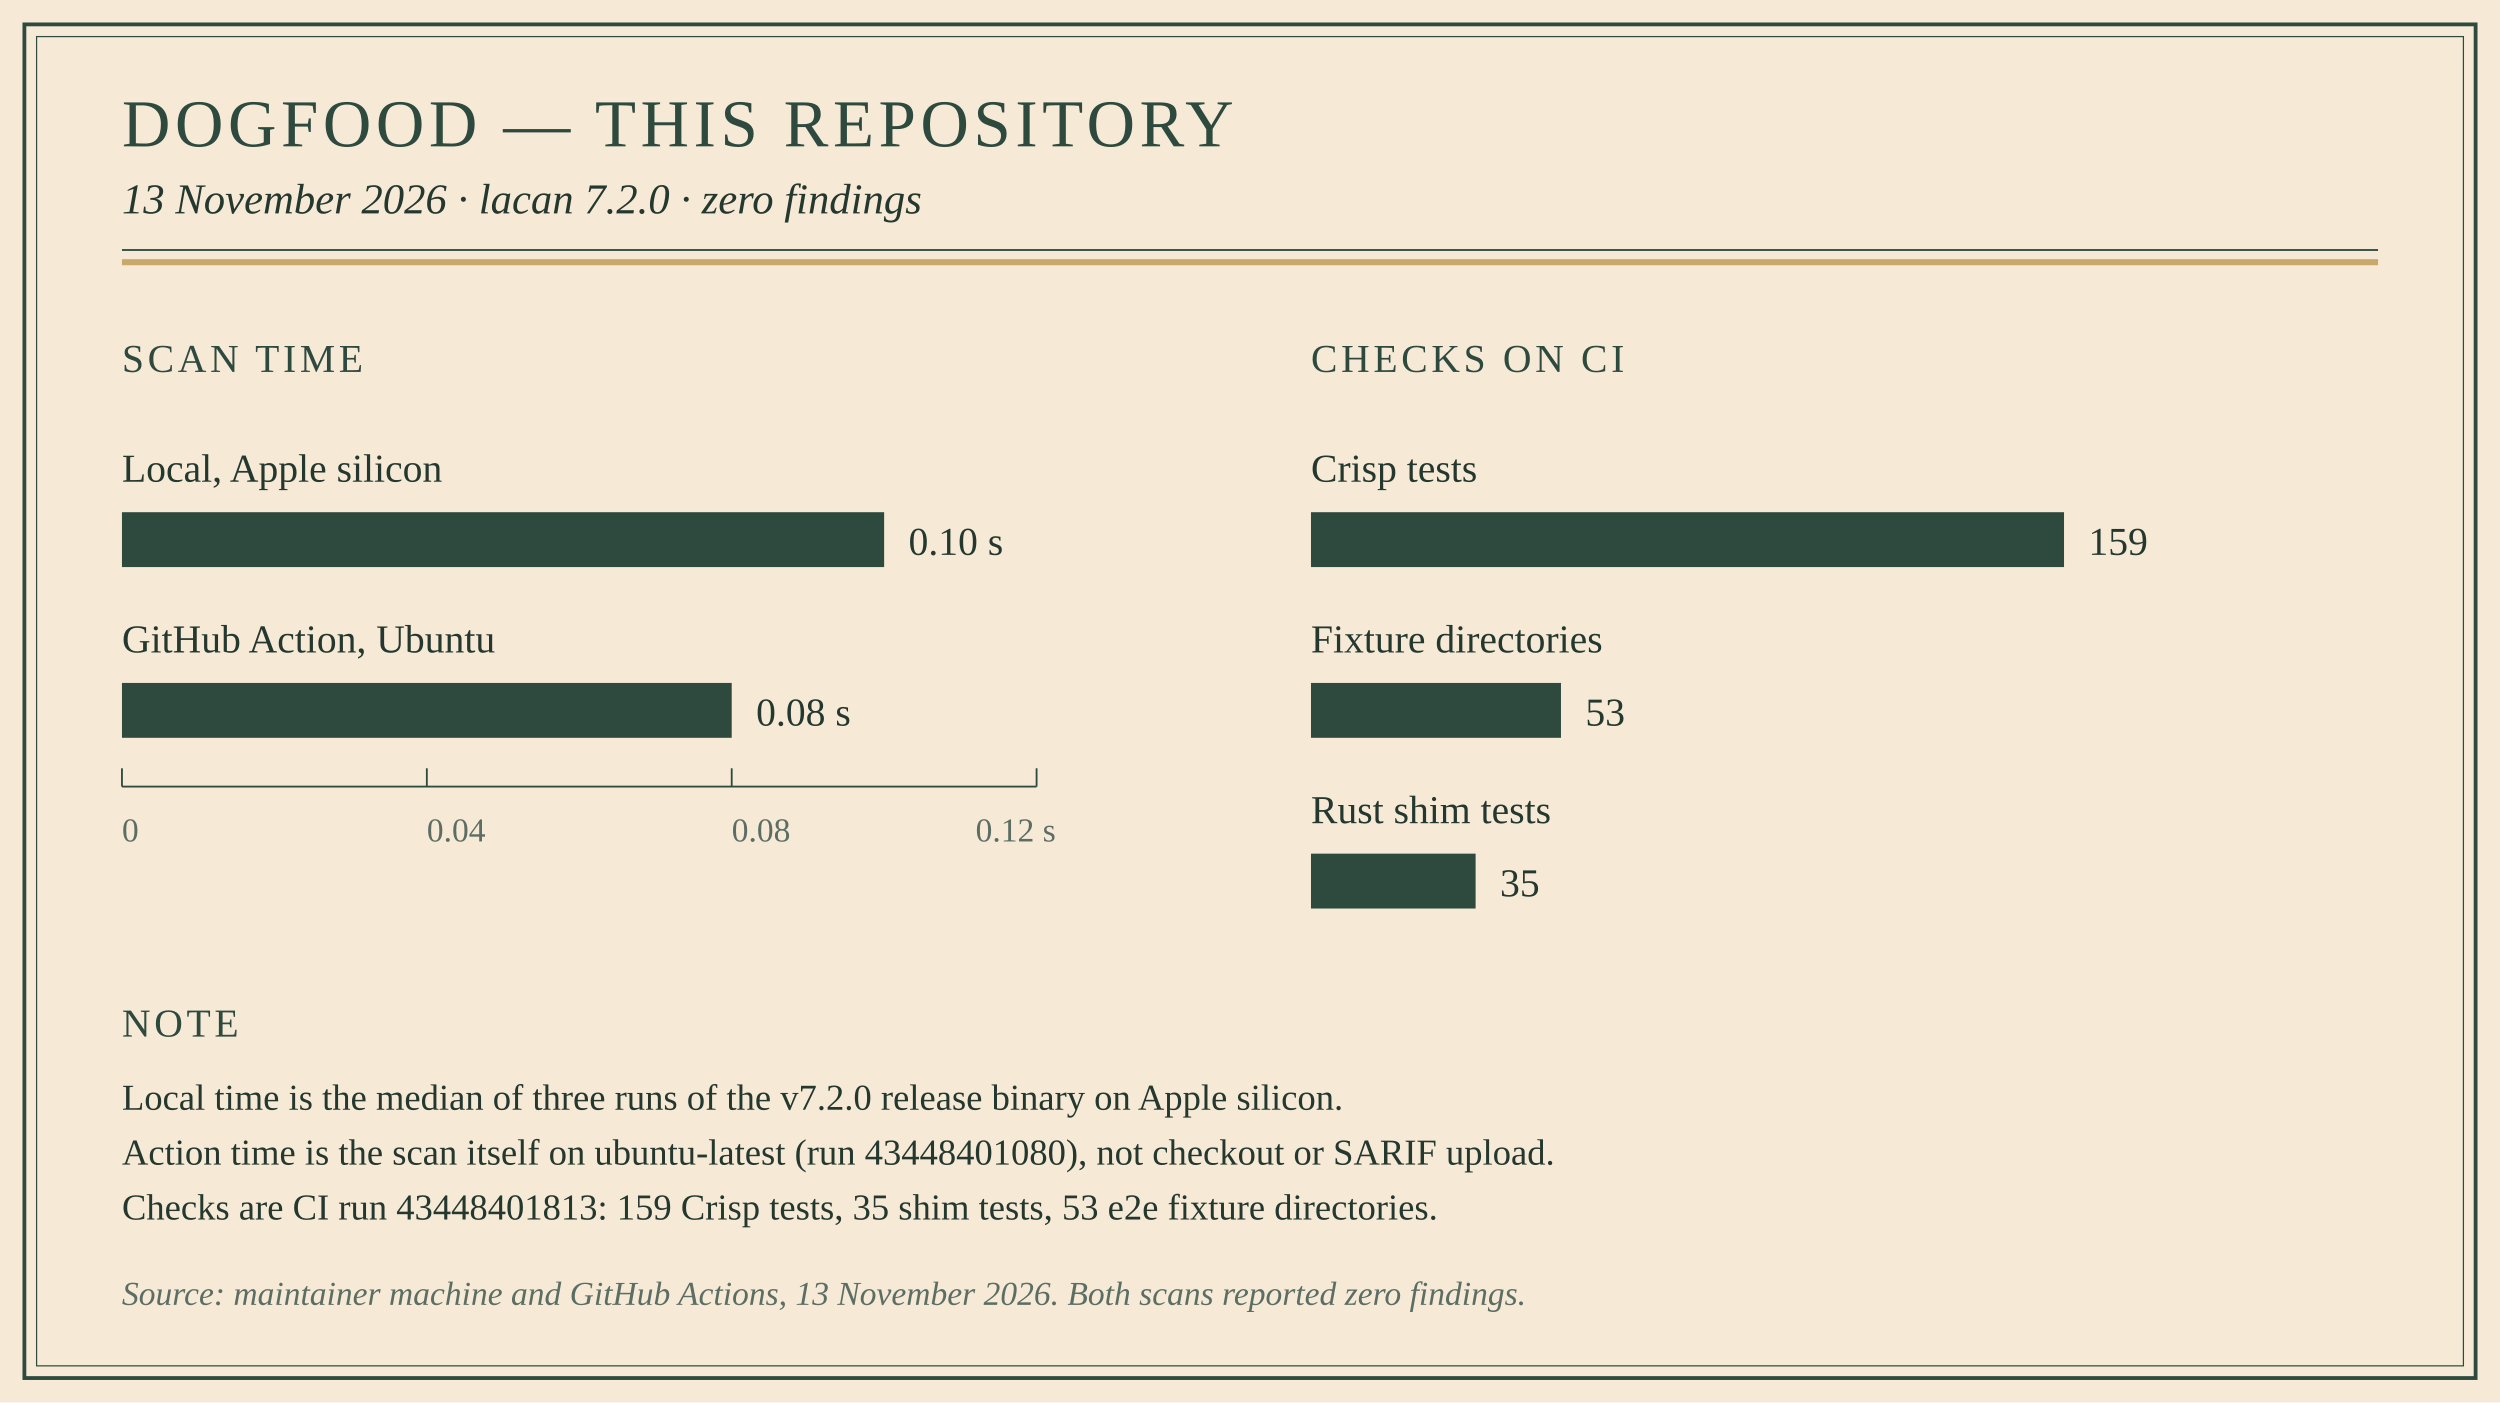
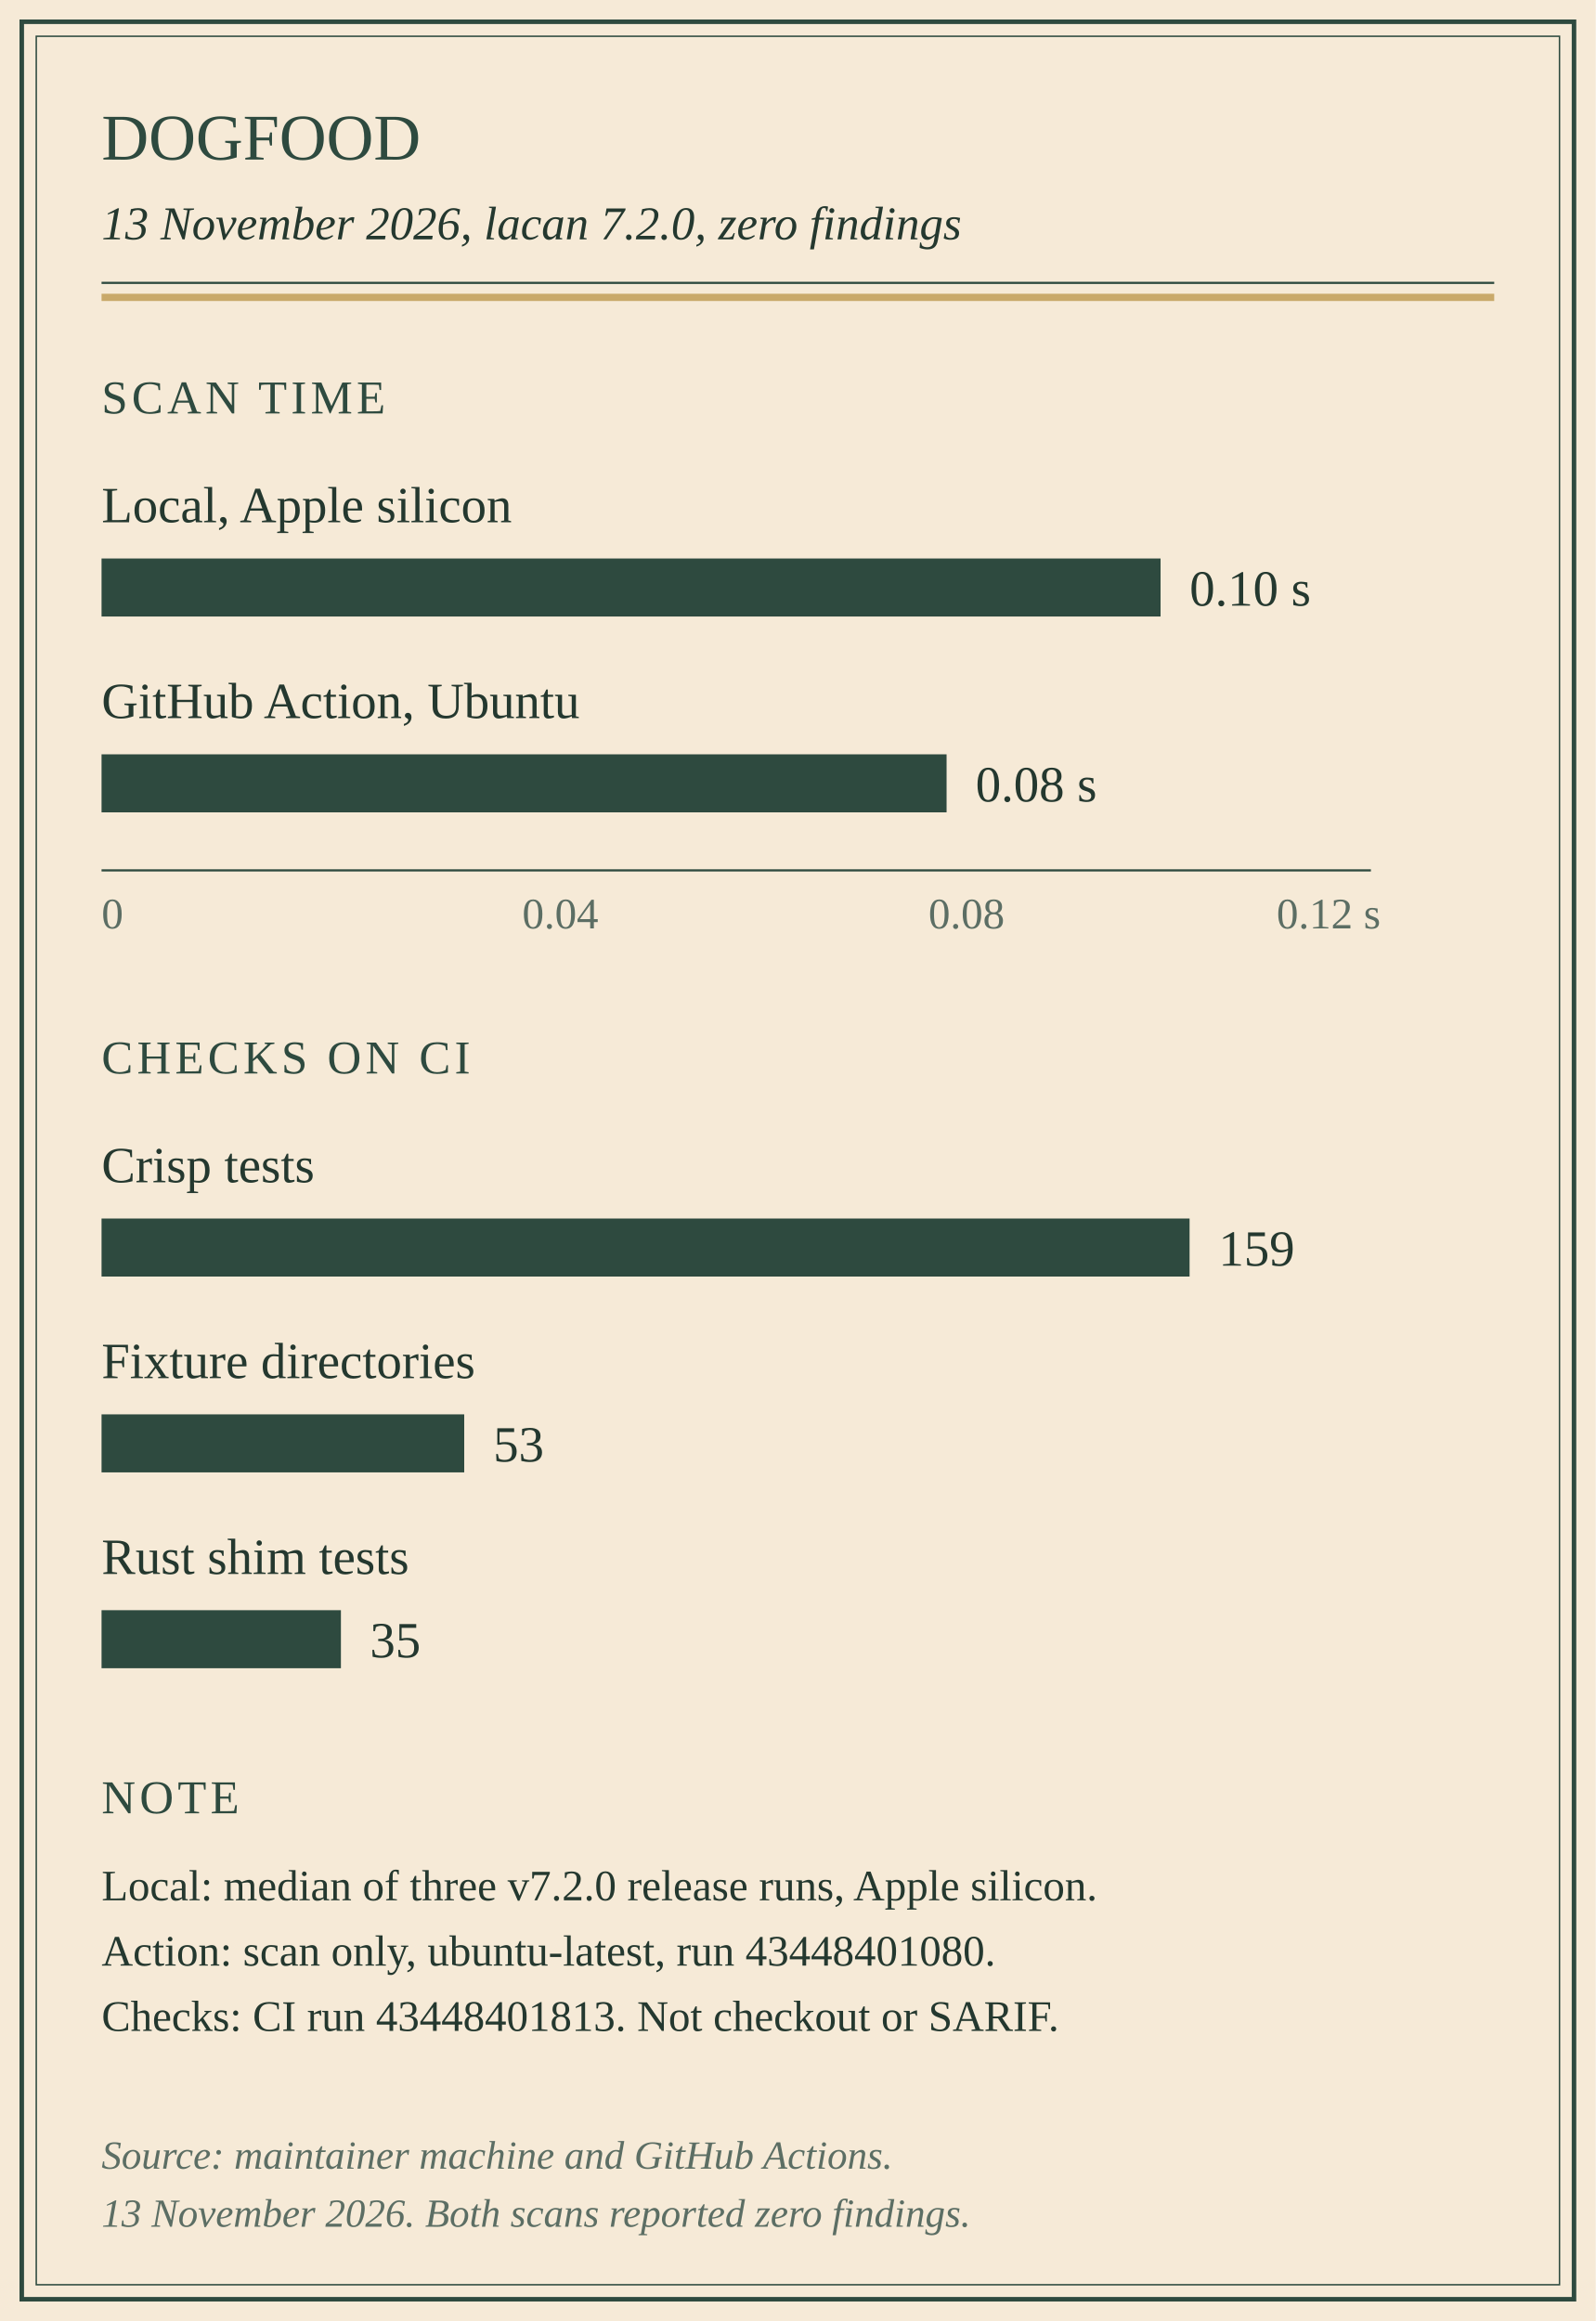
- <svg xmlns="http://www.w3.org/2000/svg" viewBox="0 0 820 460" role="img" aria-labelledby="title desc">
-   <rect width="820" height="460" fill="#f6ead7" />
-   <rect x="8" y="8" width="804" height="444" fill="none" stroke="#2e4a3f" stroke-width="1.25" />
-   <rect x="12" y="12" width="796" height="436" fill="none" stroke="#2e4a3f" stroke-width="0.4" />
-   <text x="40" y="48" fill="#2e4a3f" font-family="Georgia, 'Times New Roman', serif" font-size="22" letter-spacing="1.5">DOGFOOD — THIS REPOSITORY</text>
-   <text x="40" y="70" fill="#24382f" font-family="Georgia, 'Times New Roman', serif" font-style="italic" font-size="14">13 November 2026 · lacan 7.2.0 · zero findings</text>
-   <line x1="40" y1="82" x2="780" y2="82" stroke="#2e4a3f" stroke-width="0.6" />
-   <line x1="40" y1="86" x2="780" y2="86" stroke="#c9a96a" stroke-width="2" />
-   <text x="40" y="122" fill="#2e4a3f" font-family="Georgia, 'Times New Roman', serif" font-size="13" letter-spacing="1.2">SCAN TIME</text>
-   <text x="430" y="122" fill="#2e4a3f" font-family="Georgia, 'Times New Roman', serif" font-size="13" letter-spacing="1.2">CHECKS ON CI</text>
-   <text x="40" y="158" fill="#24382f" font-family="Georgia, 'Times New Roman', serif" font-size="13">Local, Apple silicon</text>
-   <rect x="40" y="168" width="250" height="18" fill="#2e4a3f" />
-   <text x="298" y="182" fill="#24382f" font-family="Georgia, 'Times New Roman', serif" font-size="13">0.10 s</text>
-   <text x="40" y="214" fill="#24382f" font-family="Georgia, 'Times New Roman', serif" font-size="13">GitHub Action, Ubuntu</text>
-   <rect x="40" y="224" width="200" height="18" fill="#2e4a3f" />
-   <text x="248" y="238" fill="#24382f" font-family="Georgia, 'Times New Roman', serif" font-size="13">0.08 s</text>
-   <line x1="40" y1="258" x2="340" y2="258" stroke="#2e4a3f" stroke-width="0.6" />
-   <text x="40" y="276" fill="#5c6e64" font-family="Georgia, 'Times New Roman', serif" font-size="11">0</text>
-   <text x="140" y="276" fill="#5c6e64" font-family="Georgia, 'Times New Roman', serif" font-size="11">0.04</text>
-   <text x="240" y="276" fill="#5c6e64" font-family="Georgia, 'Times New Roman', serif" font-size="11">0.08</text>
-   <text x="320" y="276" fill="#5c6e64" font-family="Georgia, 'Times New Roman', serif" font-size="11">0.12 s</text>
-   <line x1="40" y1="258" x2="40" y2="252" stroke="#2e4a3f" stroke-width="0.6" />
-   <line x1="140" y1="258" x2="140" y2="252" stroke="#2e4a3f" stroke-width="0.6" />
-   <line x1="240" y1="258" x2="240" y2="252" stroke="#2e4a3f" stroke-width="0.6" />
-   <line x1="340" y1="258" x2="340" y2="252" stroke="#2e4a3f" stroke-width="0.6" />
-   <text x="430" y="158" fill="#24382f" font-family="Georgia, 'Times New Roman', serif" font-size="13">Crisp tests</text>
-   <rect x="430" y="168" width="247" height="18" fill="#2e4a3f" />
-   <text x="685" y="182" fill="#24382f" font-family="Georgia, 'Times New Roman', serif" font-size="13">159</text>
-   <text x="430" y="214" fill="#24382f" font-family="Georgia, 'Times New Roman', serif" font-size="13">Fixture directories</text>
-   <rect x="430" y="224" width="82" height="18" fill="#2e4a3f" />
-   <text x="520" y="238" fill="#24382f" font-family="Georgia, 'Times New Roman', serif" font-size="13">53</text>
-   <text x="430" y="270" fill="#24382f" font-family="Georgia, 'Times New Roman', serif" font-size="13">Rust shim tests</text>
-   <rect x="430" y="280" width="54" height="18" fill="#2e4a3f" />
-   <text x="492" y="294" fill="#24382f" font-family="Georgia, 'Times New Roman', serif" font-size="13">35</text>
-   <text x="40" y="340" fill="#2e4a3f" font-family="Georgia, 'Times New Roman', serif" font-size="13" letter-spacing="1.2">NOTE</text>
-   <text x="40" y="364" fill="#24382f" font-family="Georgia, 'Times New Roman', serif" font-size="12">Local time is the median of three runs of the v7.2.0 release binary on Apple silicon.</text>
-   <text x="40" y="382" fill="#24382f" font-family="Georgia, 'Times New Roman', serif" font-size="12">Action time is the scan itself on ubuntu-latest (run 43448401080), not checkout or SARIF upload.</text>
-   <text x="40" y="400" fill="#24382f" font-family="Georgia, 'Times New Roman', serif" font-size="12">Checks are CI run 43448401813: 159 Crisp tests, 35 shim tests, 53 e2e fixture directories.</text>
-   <text x="40" y="428" fill="#5c6e64" font-family="Georgia, 'Times New Roman', serif" font-style="italic" font-size="11">Source: maintainer machine and GitHub Actions, 13 November 2026. Both scans reported zero findings.</text>
+ <svg xmlns="http://www.w3.org/2000/svg" viewBox="0 0 440 640" role="img" aria-labelledby="dogfood-title dogfood-desc">
+   <rect width="440" height="640" fill="#f6ead7" />
+   <rect x="6" y="6" width="428" height="628" fill="none" stroke="#2e4a3f" stroke-width="1.25" />
+   <rect x="10" y="10" width="420" height="620" fill="none" stroke="#2e4a3f" stroke-width="0.4" />
+   <text x="28" y="44" fill="#2e4a3f" font-family="Georgia, 'Times New Roman', serif" font-size="18">DOGFOOD</text>
+   <text x="28" y="66" fill="#24382f" font-family="Georgia, 'Times New Roman', serif" font-style="italic" font-size="13">13 November 2026, lacan 7.2.0, zero findings</text>
+   <line x1="28" y1="78" x2="412" y2="78" stroke="#2e4a3f" stroke-width="0.6" />
+   <line x1="28" y1="82" x2="412" y2="82" stroke="#c9a96a" stroke-width="2" />
+   <text x="28" y="114" fill="#2e4a3f" font-family="Georgia, 'Times New Roman', serif" font-size="13" letter-spacing="1.1">SCAN TIME</text>
+   <text x="28" y="144" fill="#24382f" font-family="Georgia, 'Times New Roman', serif" font-size="14">Local, Apple silicon</text>
+   <rect x="28" y="154" width="292" height="16" fill="#2e4a3f" />
+   <text x="328" y="167" fill="#24382f" font-family="Georgia, 'Times New Roman', serif" font-size="14">0.10 s</text>
+   <text x="28" y="198" fill="#24382f" font-family="Georgia, 'Times New Roman', serif" font-size="14">GitHub Action, Ubuntu</text>
+   <rect x="28" y="208" width="233" height="16" fill="#2e4a3f" />
+   <text x="269" y="221" fill="#24382f" font-family="Georgia, 'Times New Roman', serif" font-size="14">0.08 s</text>
+   <line x1="28" y1="240" x2="378" y2="240" stroke="#2e4a3f" stroke-width="0.6" />
+   <text x="28" y="256" fill="#5c6e64" font-family="Georgia, 'Times New Roman', serif" font-size="12">0</text>
+   <text x="144" y="256" fill="#5c6e64" font-family="Georgia, 'Times New Roman', serif" font-size="12">0.04</text>
+   <text x="256" y="256" fill="#5c6e64" font-family="Georgia, 'Times New Roman', serif" font-size="12">0.08</text>
+   <text x="352" y="256" fill="#5c6e64" font-family="Georgia, 'Times New Roman', serif" font-size="12">0.12 s</text>
+   <text x="28" y="296" fill="#2e4a3f" font-family="Georgia, 'Times New Roman', serif" font-size="13" letter-spacing="1.1">CHECKS ON CI</text>
+   <text x="28" y="326" fill="#24382f" font-family="Georgia, 'Times New Roman', serif" font-size="14">Crisp tests</text>
+   <rect x="28" y="336" width="300" height="16" fill="#2e4a3f" />
+   <text x="336" y="349" fill="#24382f" font-family="Georgia, 'Times New Roman', serif" font-size="14">159</text>
+   <text x="28" y="380" fill="#24382f" font-family="Georgia, 'Times New Roman', serif" font-size="14">Fixture directories</text>
+   <rect x="28" y="390" width="100" height="16" fill="#2e4a3f" />
+   <text x="136" y="403" fill="#24382f" font-family="Georgia, 'Times New Roman', serif" font-size="14">53</text>
+   <text x="28" y="434" fill="#24382f" font-family="Georgia, 'Times New Roman', serif" font-size="14">Rust shim tests</text>
+   <rect x="28" y="444" width="66" height="16" fill="#2e4a3f" />
+   <text x="102" y="457" fill="#24382f" font-family="Georgia, 'Times New Roman', serif" font-size="14">35</text>
+   <text x="28" y="500" fill="#2e4a3f" font-family="Georgia, 'Times New Roman', serif" font-size="13" letter-spacing="1.1">NOTE</text>
+   <text x="28" y="524" fill="#24382f" font-family="Georgia, 'Times New Roman', serif" font-size="12">Local: median of three v7.2.0 release runs, Apple silicon.</text>
+   <text x="28" y="542" fill="#24382f" font-family="Georgia, 'Times New Roman', serif" font-size="12">Action: scan only, ubuntu-latest, run 43448401080.</text>
+   <text x="28" y="560" fill="#24382f" font-family="Georgia, 'Times New Roman', serif" font-size="12">Checks: CI run 43448401813. Not checkout or SARIF.</text>
+   <text x="28" y="598" fill="#5c6e64" font-family="Georgia, 'Times New Roman', serif" font-style="italic" font-size="11">Source: maintainer machine and GitHub Actions.</text>
+   <text x="28" y="614" fill="#5c6e64" font-family="Georgia, 'Times New Roman', serif" font-style="italic" font-size="11">13 November 2026. Both scans reported zero findings.</text>
</svg>
